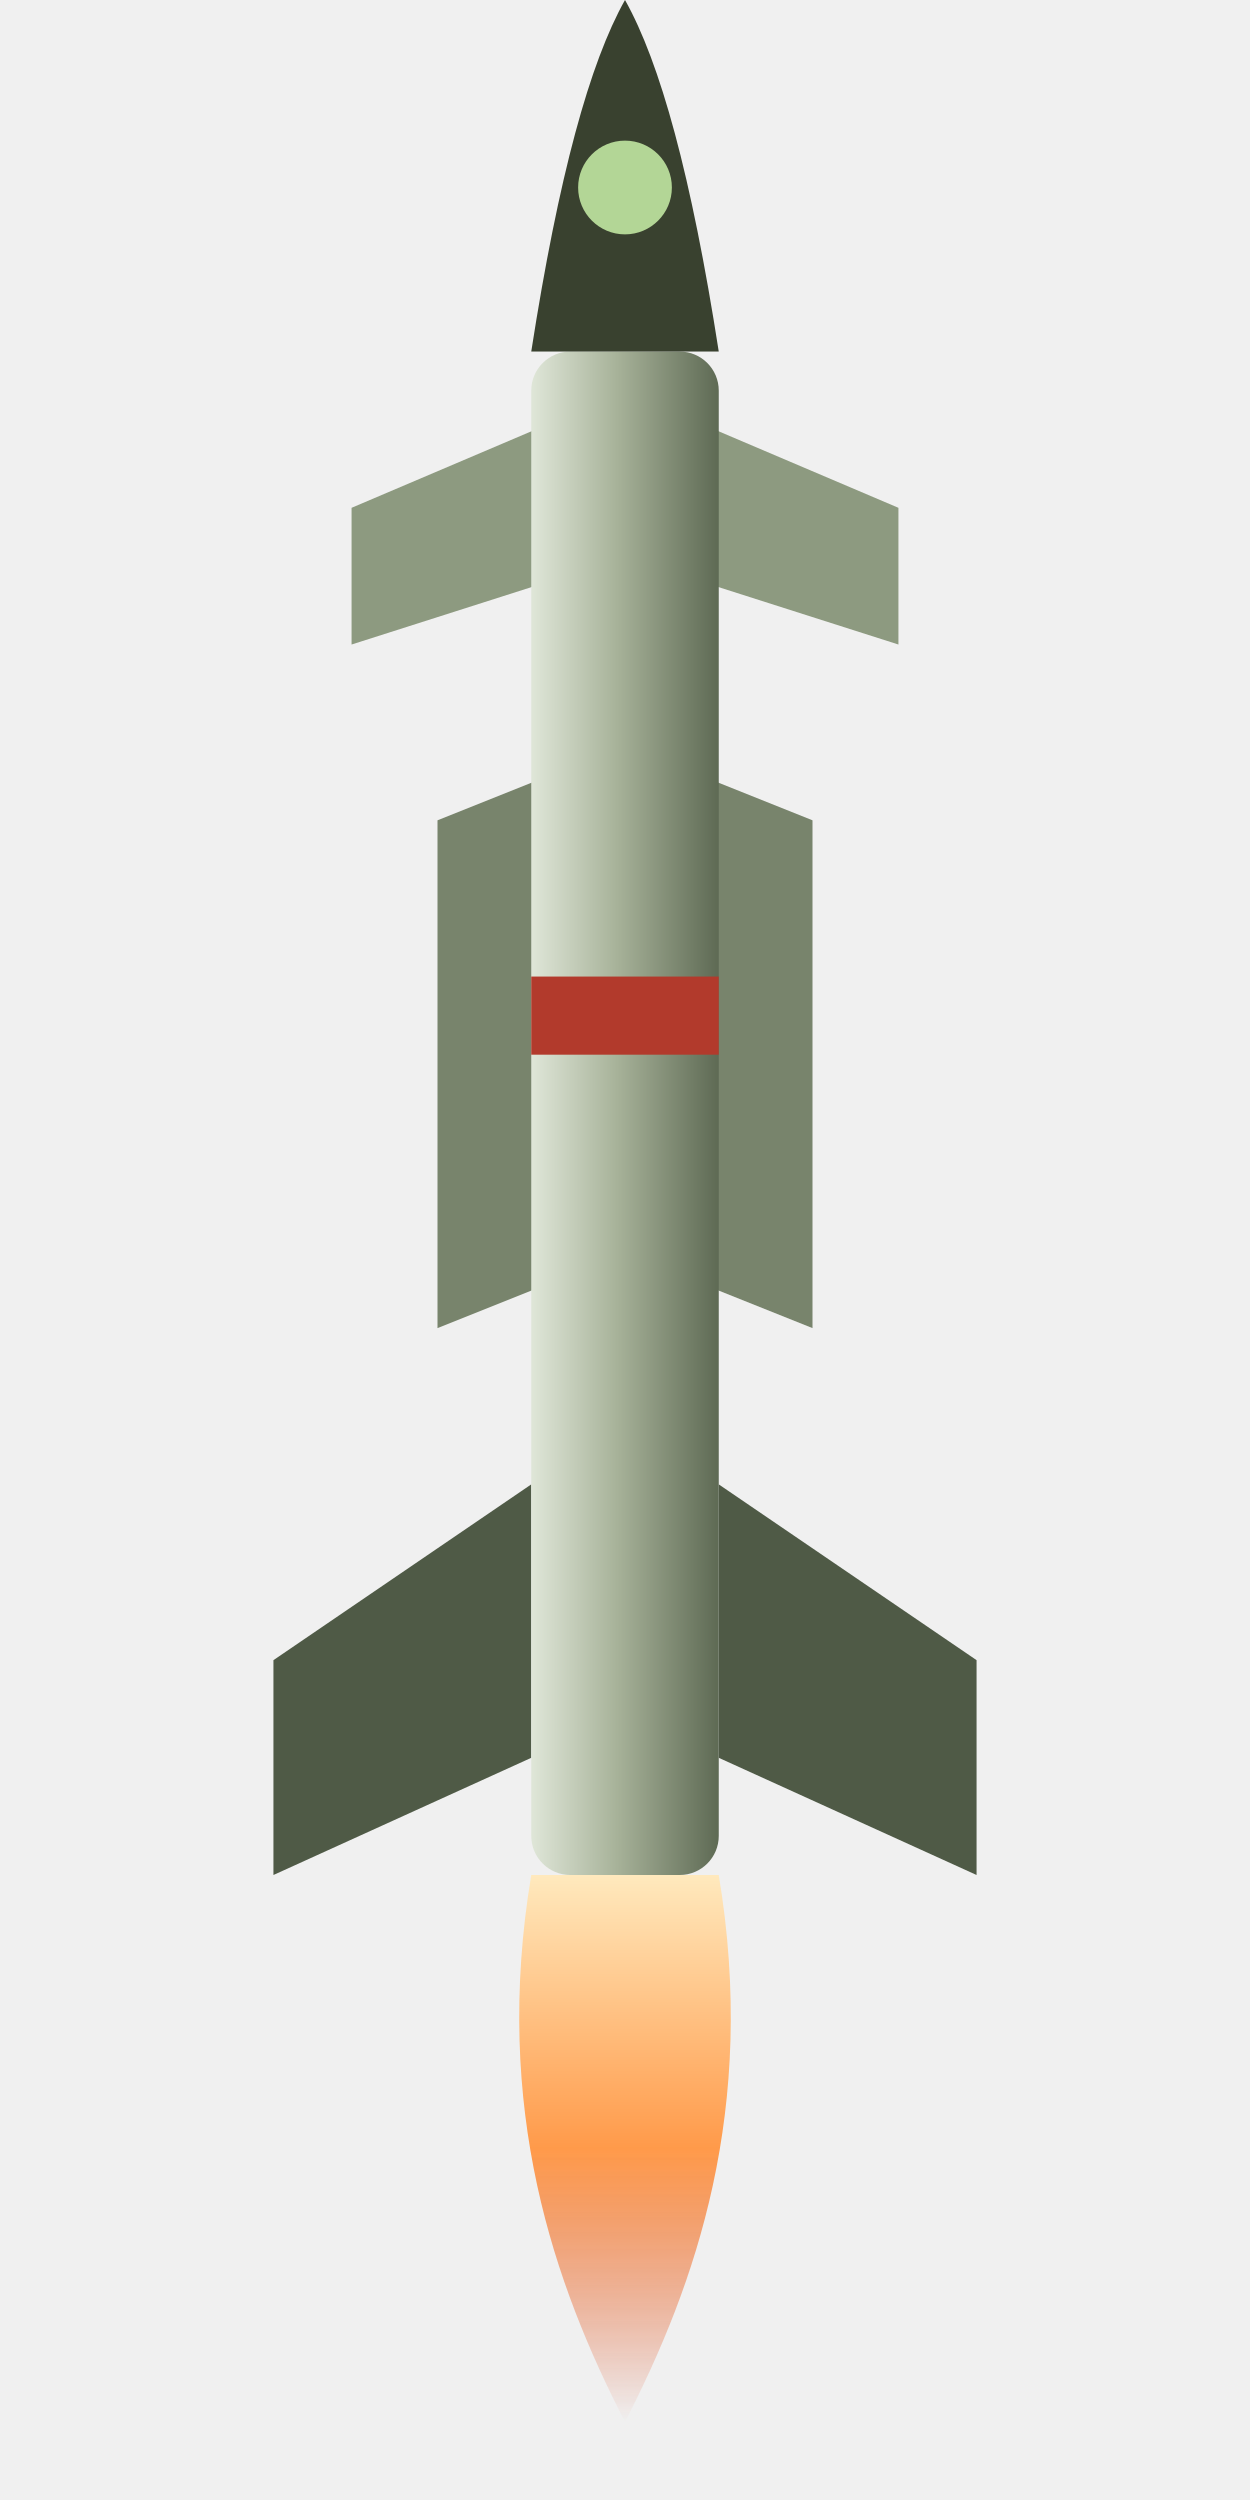
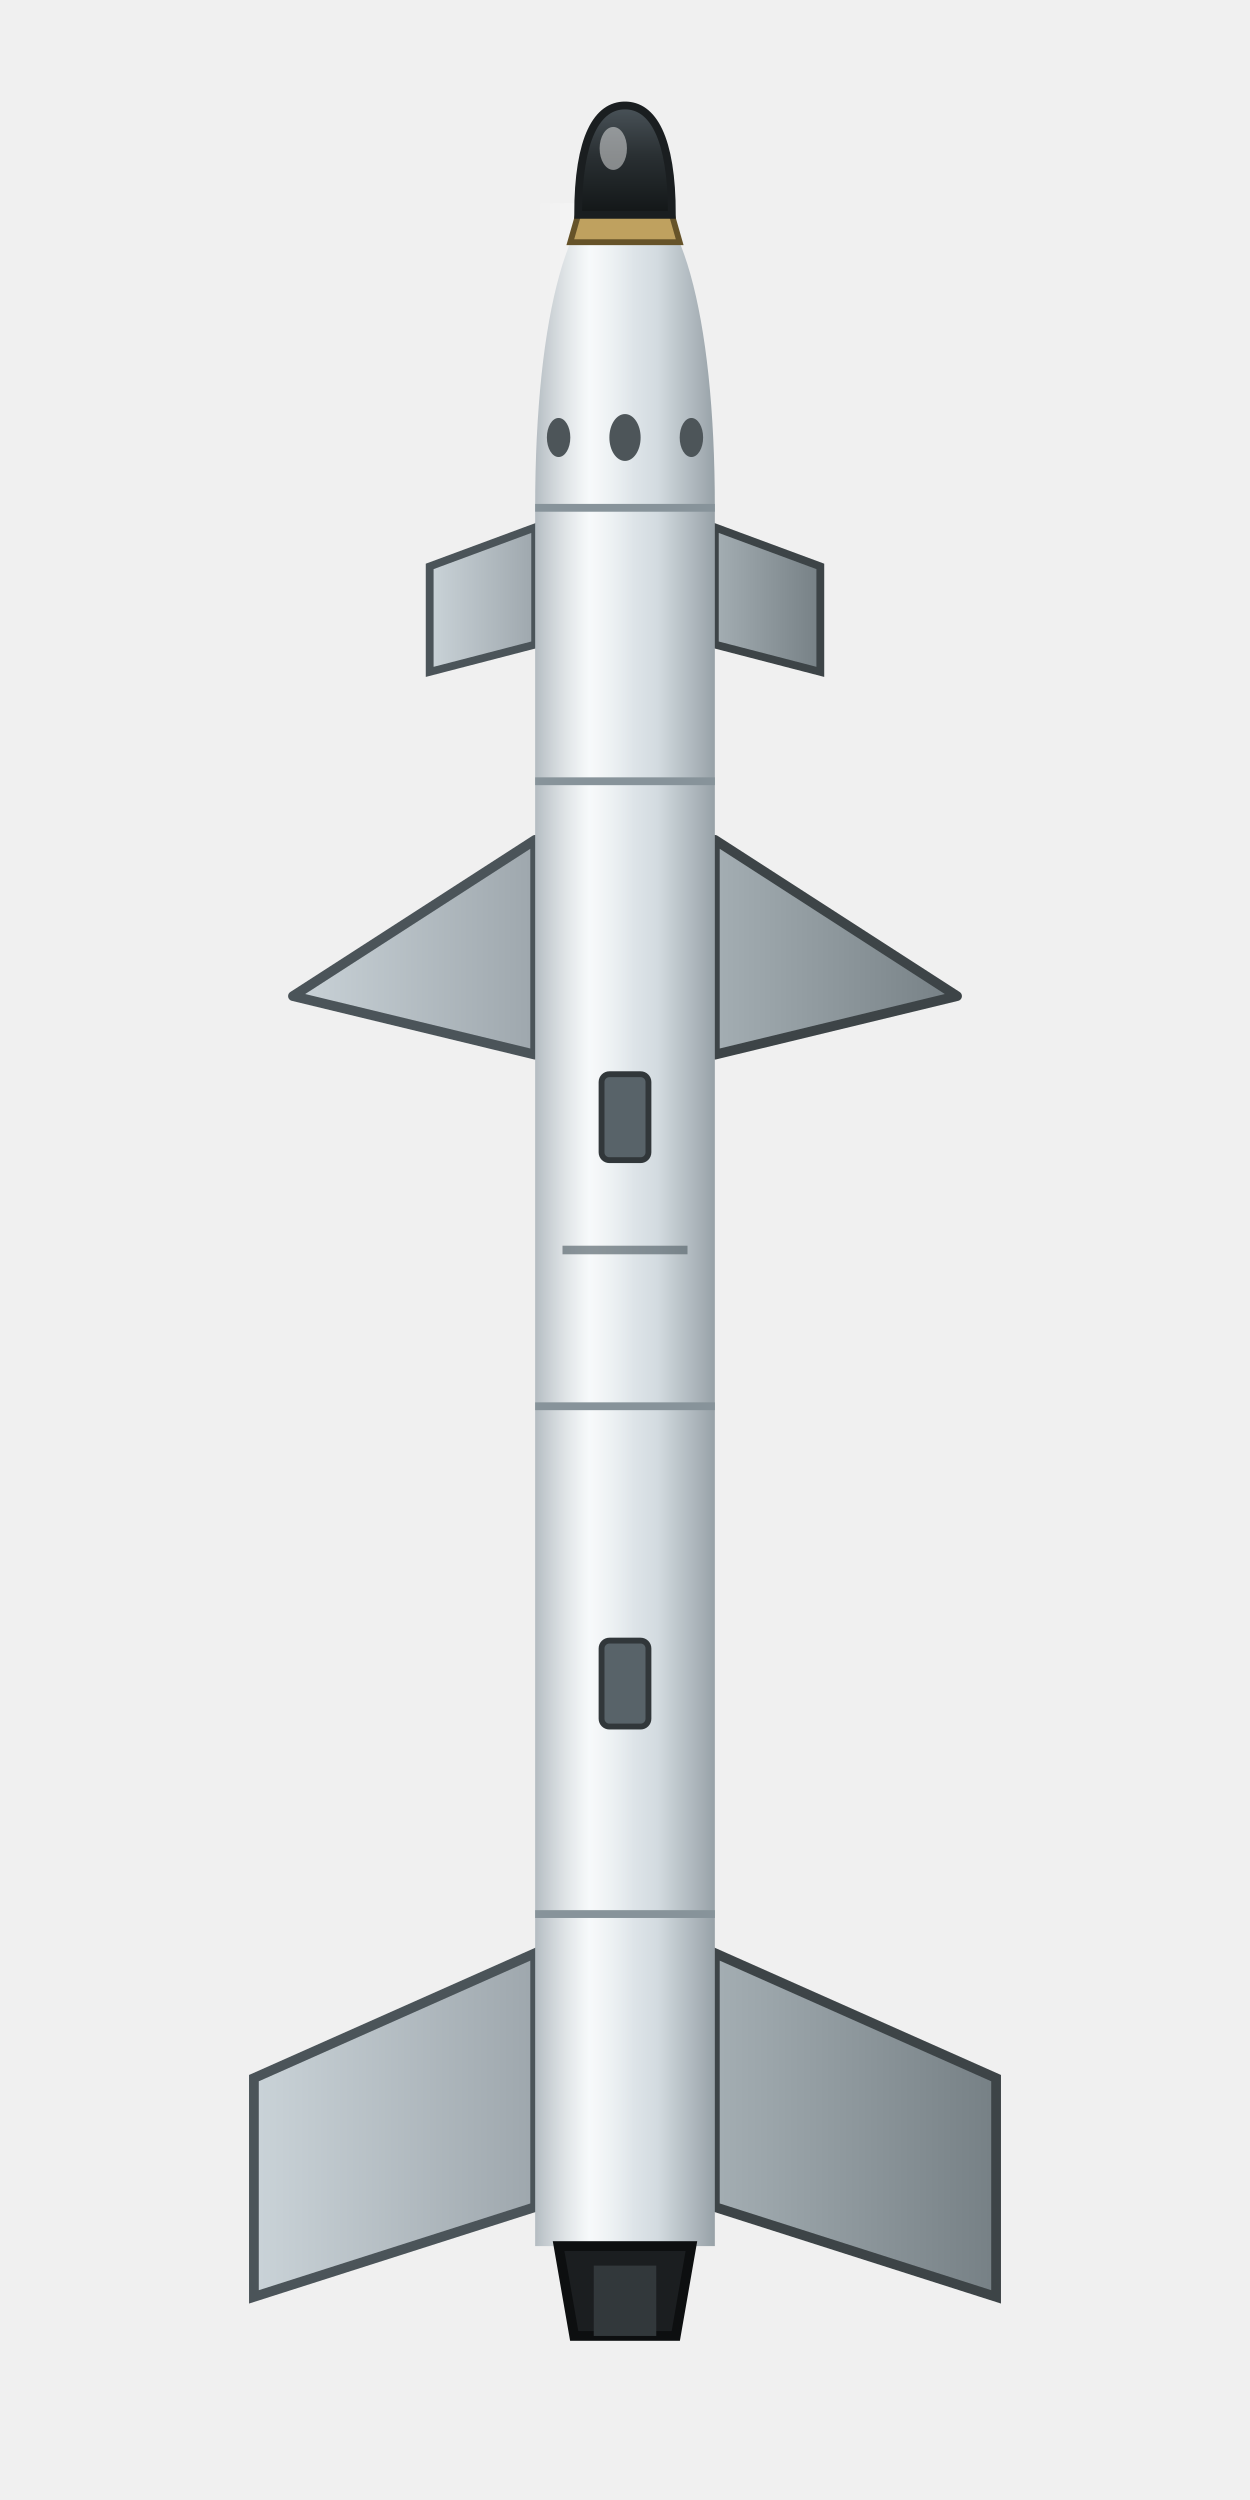
- <svg xmlns="http://www.w3.org/2000/svg" viewBox="0 0 32 64">
+ <svg xmlns="http://www.w3.org/2000/svg" viewBox="0 0 32 64" width="100%" height="100%">
  <defs>
-     <linearGradient id="ar-body" x1="0" y1="0" x2="1" y2="0">
-       <stop offset="0" stop-color="#dfe6d8" />
-       <stop offset="0.45" stop-color="#a8b39a" />
-       <stop offset="1" stop-color="#5e6a54" />
+     <linearGradient id="r73-body" x1="0" y1="0" x2="1" y2="0">
+       <stop offset="0%" stop-color="#b4bcc2" />
+       <stop offset="30%" stop-color="#f2f6f8" />
+       <stop offset="68%" stop-color="#d3dbe0" />
+       <stop offset="100%" stop-color="#98a2a8" />
    </linearGradient>
-     <linearGradient id="ar-flame" x1="0" y1="0" x2="0" y2="1">
-       <stop offset="0" stop-color="#ffe9bd" />
-       <stop offset="0.5" stop-color="#ff9a4a" />
-       <stop offset="1" stop-color="#d8441c" stop-opacity="0" />
+     <linearGradient id="r73-shine" x1="0" y1="0" x2="1" y2="0">
+       <stop offset="0%" stop-color="#ffffff" stop-opacity="0" />
+       <stop offset="32%" stop-color="#ffffff" stop-opacity="0.38" />
+       <stop offset="55%" stop-color="#ffffff" stop-opacity="0" />
+     </linearGradient>
+     <linearGradient id="r73-lens" x1="0" y1="0" x2="0" y2="1">
+       <stop offset="0%" stop-color="#4a5359" />
+       <stop offset="45%" stop-color="#2a3033" />
+       <stop offset="100%" stop-color="#121617" />
+     </linearGradient>
+     <linearGradient id="fin-left" x1="0" y1="0" x2="1" y2="0">
+       <stop offset="0%" stop-color="#cad3d8" />
+       <stop offset="100%" stop-color="#9ea7ad" />
+     </linearGradient>
+     <linearGradient id="fin-right" x1="0" y1="0" x2="1" y2="0">
+       <stop offset="0%" stop-color="#a4aeb3" />
+       <stop offset="100%" stop-color="#768085" />
    </linearGradient>
  </defs>
-   <path d="M13.6 48 L18.4 48 C19.4 54 17.8 58.5 16 62 C14.2 58.5 12.6 54 13.6 48 Z" fill="url(#ar-flame)" />
-   <path d="M13.6 38 L7 42.5 L7 48 L13.6 45 Z" fill="#4f5a46" />
-   <path d="M18.4 38 L25 42.5 L25 48 L18.4 45 Z" fill="#4f5a46" />
-   <path d="M13.7 20 L11.2 21 L11.2 34 L13.7 33 Z" fill="#78846c" />
-   <path d="M18.3 20 L20.8 21 L20.8 34 L18.3 33 Z" fill="#78846c" />
-   <path d="M13.7 11 L9 13 L9 16.5 L13.7 15 Z" fill="#8d9a80" />
-   <path d="M18.3 11 L23 13 L23 16.5 L18.3 15 Z" fill="#8d9a80" />
-   <rect x="13.6" y="9" width="4.8" height="39" rx="1" fill="url(#ar-body)" />
-   <rect x="13.6" y="25" width="4.8" height="2" fill="#b23a2c" />
-   <path d="M13.6 9 C14.3 4.5 15.1 1.6 16 0 C16.9 1.6 17.7 4.5 18.4 9 Z" fill="#39412f" />
-   <circle cx="16" cy="4.8" r="1.2" fill="#c9f0a8" opacity="0.85" />
+   <polygon points="13.7,50 6.5,53.2 6.5,58.8 13.7,56.5" fill="url(#fin-left)" stroke="#4b5459" stroke-width="0.25" />
+   <polygon points="18.3,50 25.5,53.2 25.5,58.8 18.3,56.5" fill="url(#fin-right)" stroke="#3d4447" stroke-width="0.25" />
+   <polygon points="13.7,21.5 7.5,25.5 13.7,27" fill="url(#fin-left)" stroke="#4b5459" stroke-width="0.25" stroke-linejoin="round" />
+   <polygon points="18.3,21.5 24.5,25.5 18.3,27" fill="url(#fin-right)" stroke="#3d4447" stroke-width="0.25" stroke-linejoin="round" />
+   <polygon points="15.5,20.8 15.6,17.2 16.4,17.2 16.5,20.8" fill="#cbd4d9" stroke="#4b5459" stroke-width="0.2" />
+   <polygon points="13.7,13.5 11,14.5 11,17.2 13.7,16.5" fill="url(#fin-left)" stroke="#4b5459" stroke-width="0.2" />
+   <polygon points="18.3,13.5 21,14.5 21,17.2 18.3,16.5" fill="url(#fin-right)" stroke="#3d4447" stroke-width="0.2" />
+   <path d="M 13.7 13             C 13.7 8, 14.6 4.8, 16 4.8             C 17.4 4.8, 18.3 8, 18.3 13             Z" fill="url(#r73-body)" />
+   <rect x="13.7" y="13" width="4.6" height="44.5" fill="url(#r73-body)" />
+   <rect x="13.7" y="5.2" width="4.6" height="52.3" fill="url(#r73-shine)" />
+   <path d="M 14.6 6.2 L 17.4 6.2 L 17.2 5.5 L 14.8 5.5 Z" fill="#bfa15f" stroke="#665329" stroke-width="0.15" />
+   <path d="M 14.8 5.5             C 14.8 3.5, 15.3 2.7, 16 2.7             C 16.7 2.7, 17.2 3.5, 17.2 5.5             Z" fill="url(#r73-lens)" stroke="#1a1e20" stroke-width="0.2" />
+   <ellipse cx="15.7" cy="3.8" rx="0.35" ry="0.55" fill="#ffffff" opacity="0.45" />
+   <ellipse cx="16" cy="11.2" rx="0.4" ry="0.6" fill="#4d5559" />
+   <ellipse cx="14.3" cy="11.2" rx="0.3" ry="0.5" fill="#4d5559" />
+   <ellipse cx="17.7" cy="11.2" rx="0.3" ry="0.5" fill="#4d5559" />
+   <rect x="15.4" y="27.5" width="1.2" height="2.2" rx="0.2" fill="#586369" stroke="#31373a" stroke-width="0.15" />
+   <rect x="15.4" y="42" width="1.2" height="2.2" rx="0.2" fill="#586369" stroke="#31373a" stroke-width="0.15" />
+   <line x1="13.7" y1="13" x2="18.3" y2="13" stroke="#87939a" stroke-width="0.2" />
+   <line x1="13.7" y1="20" x2="18.3" y2="20" stroke="#87939a" stroke-width="0.2" />
+   <line x1="13.7" y1="36" x2="18.3" y2="36" stroke="#87939a" stroke-width="0.2" />
+   <line x1="13.7" y1="49" x2="18.3" y2="49" stroke="#87939a" stroke-width="0.2" />
+   <line x1="14.4" y1="32" x2="17.6" y2="32" stroke="#5d6970" stroke-width="0.22" opacity="0.7" />
+   <path d="M 14.3 57.5 L 17.7 57.5 L 17.3 59.8 L 14.7 59.8 Z" fill="#1b1e20" stroke="#0d0f10" stroke-width="0.25" />
+   <rect x="15.2" y="58" width="1.6" height="1.8" fill="#32383b" />
</svg>
